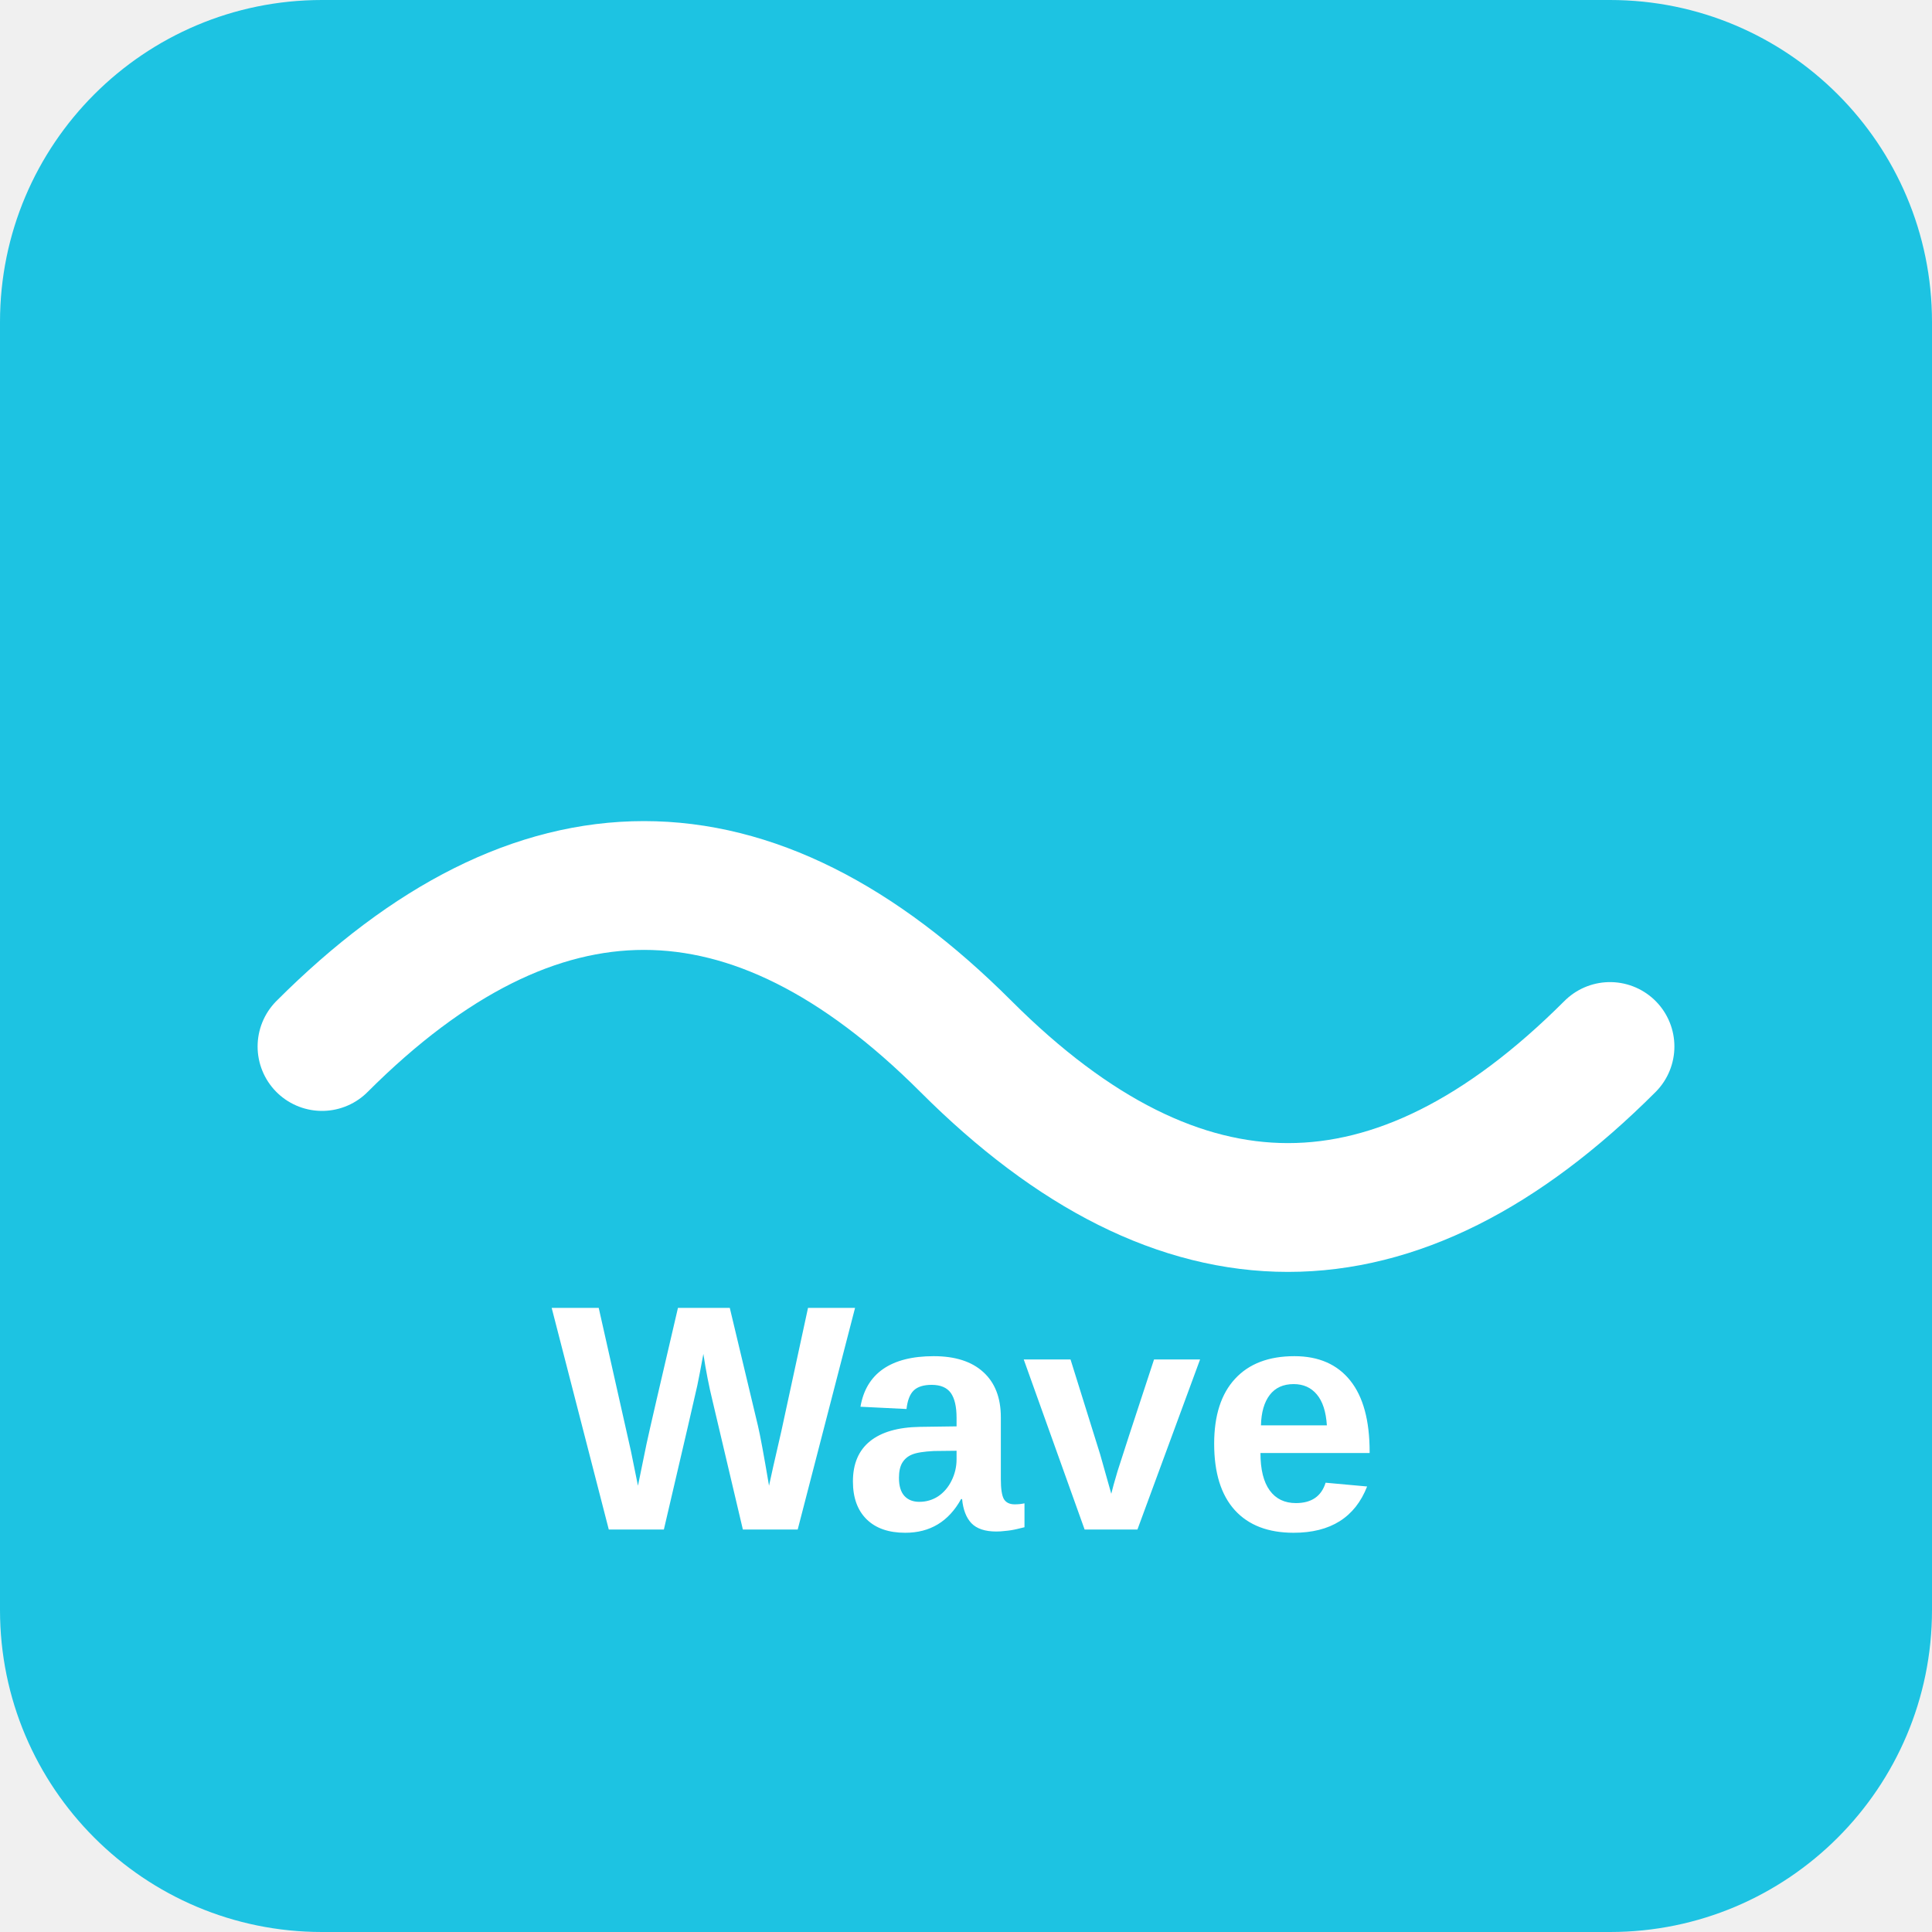
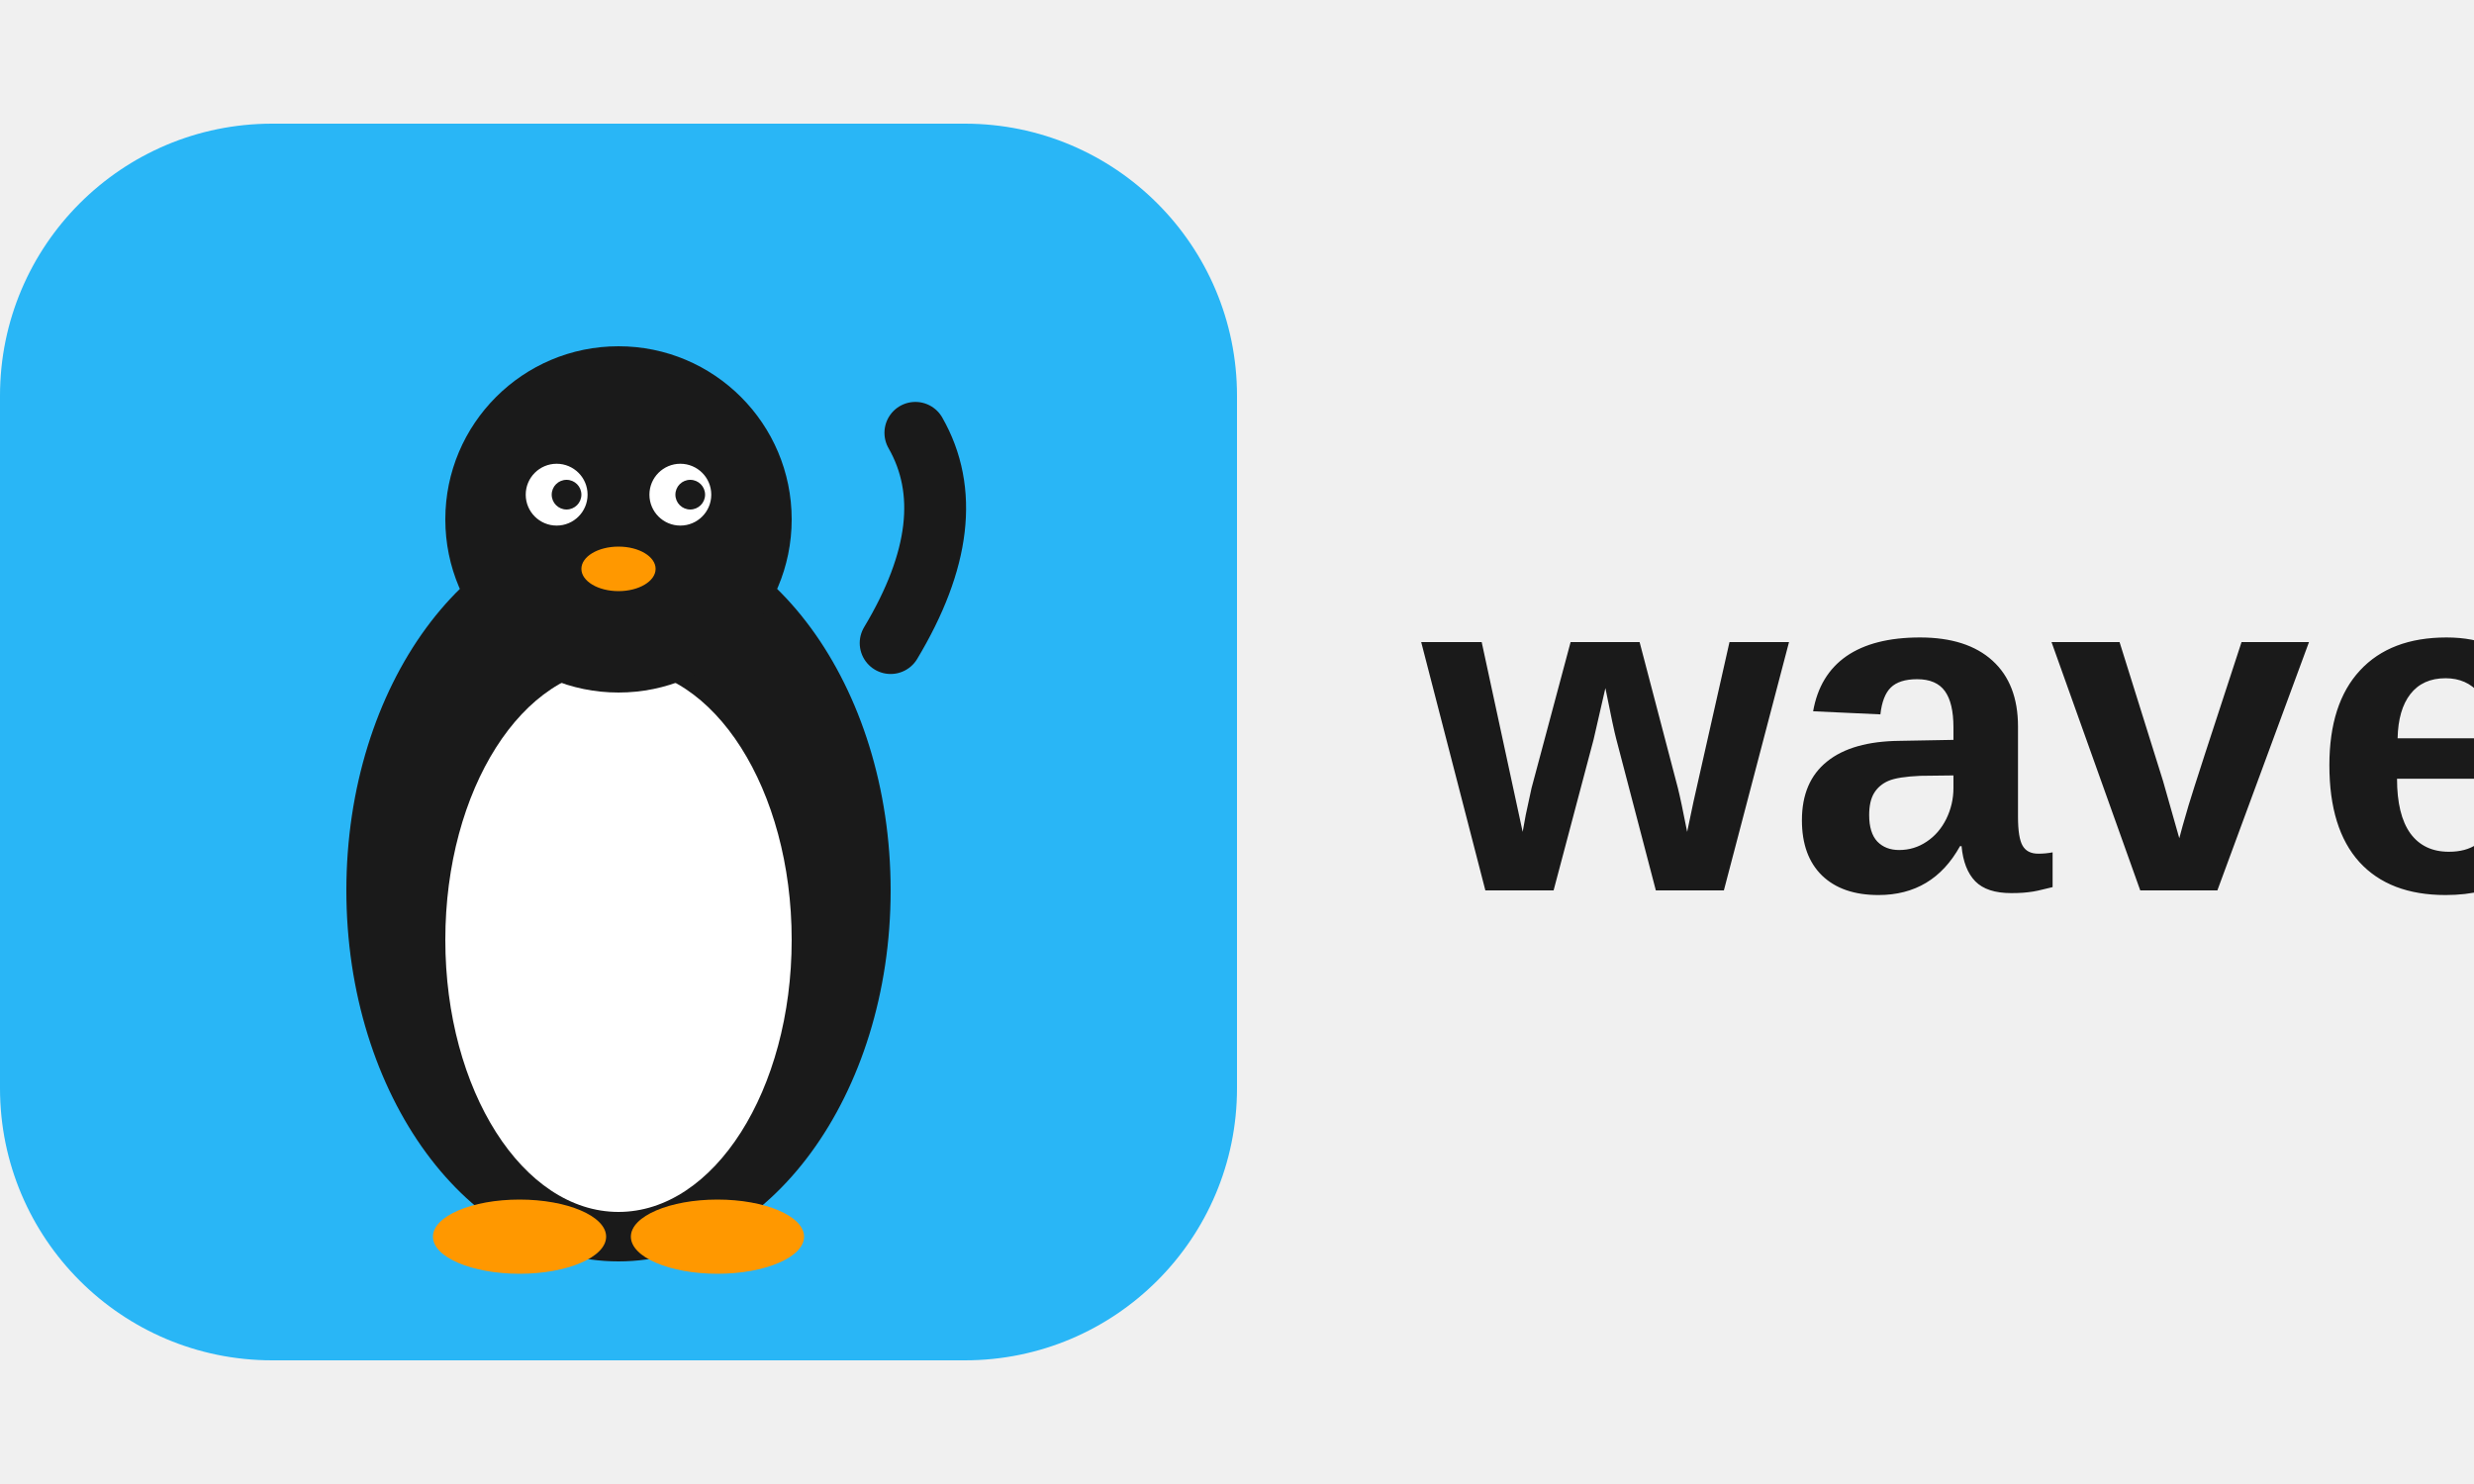
- <svg xmlns="http://www.w3.org/2000/svg" viewBox="0 0 120 120" width="120" height="120">
-   <rect width="120" height="120" rx="20" fill="#1DC3E2" />
-   <path d="M20 65 Q40 45 60 65 Q80 85 100 65" fill="none" stroke="#FFFFFF" stroke-width="8" stroke-linecap="round" />
-   <text x="60" y="95" text-anchor="middle" font-family="Arial,Helvetica,sans-serif" font-weight="800" font-size="20" fill="#FFFFFF">Wave</text>
+ <svg xmlns="http://www.w3.org/2000/svg" viewBox="0 0 200 120" width="200" height="120">
+   <rect x="0" y="10" width="100" height="100" rx="22" fill="#29B6F6" />
+   <ellipse cx="50" cy="72" rx="22" ry="30" fill="#1A1A1A" />
+   <ellipse cx="50" cy="76" rx="14" ry="22" fill="#FFFFFF" />
+   <circle cx="50" cy="42" r="14" fill="#1A1A1A" />
+   <circle cx="45" cy="40" r="2.5" fill="#FFFFFF" />
+   <circle cx="55" cy="40" r="2.5" fill="#FFFFFF" />
+   <circle cx="45.8" cy="40" r="1.2" fill="#1A1A1A" />
+   <circle cx="55.8" cy="40" r="1.2" fill="#1A1A1A" />
+   <ellipse cx="50" cy="46" rx="3" ry="1.8" fill="#FF9800" />
+   <path d="M72 52 Q78 42 74 35" fill="none" stroke="#1A1A1A" stroke-width="5" stroke-linecap="round" />
+   <ellipse cx="42" cy="100" rx="7" ry="3" fill="#FF9800" />
+   <ellipse cx="58" cy="100" rx="7" ry="3" fill="#FF9800" />
+   <text x="115" y="72" font-family="Arial,Helvetica,sans-serif" font-weight="900" font-size="38" fill="#1A1A1A">wave</text>
</svg>
